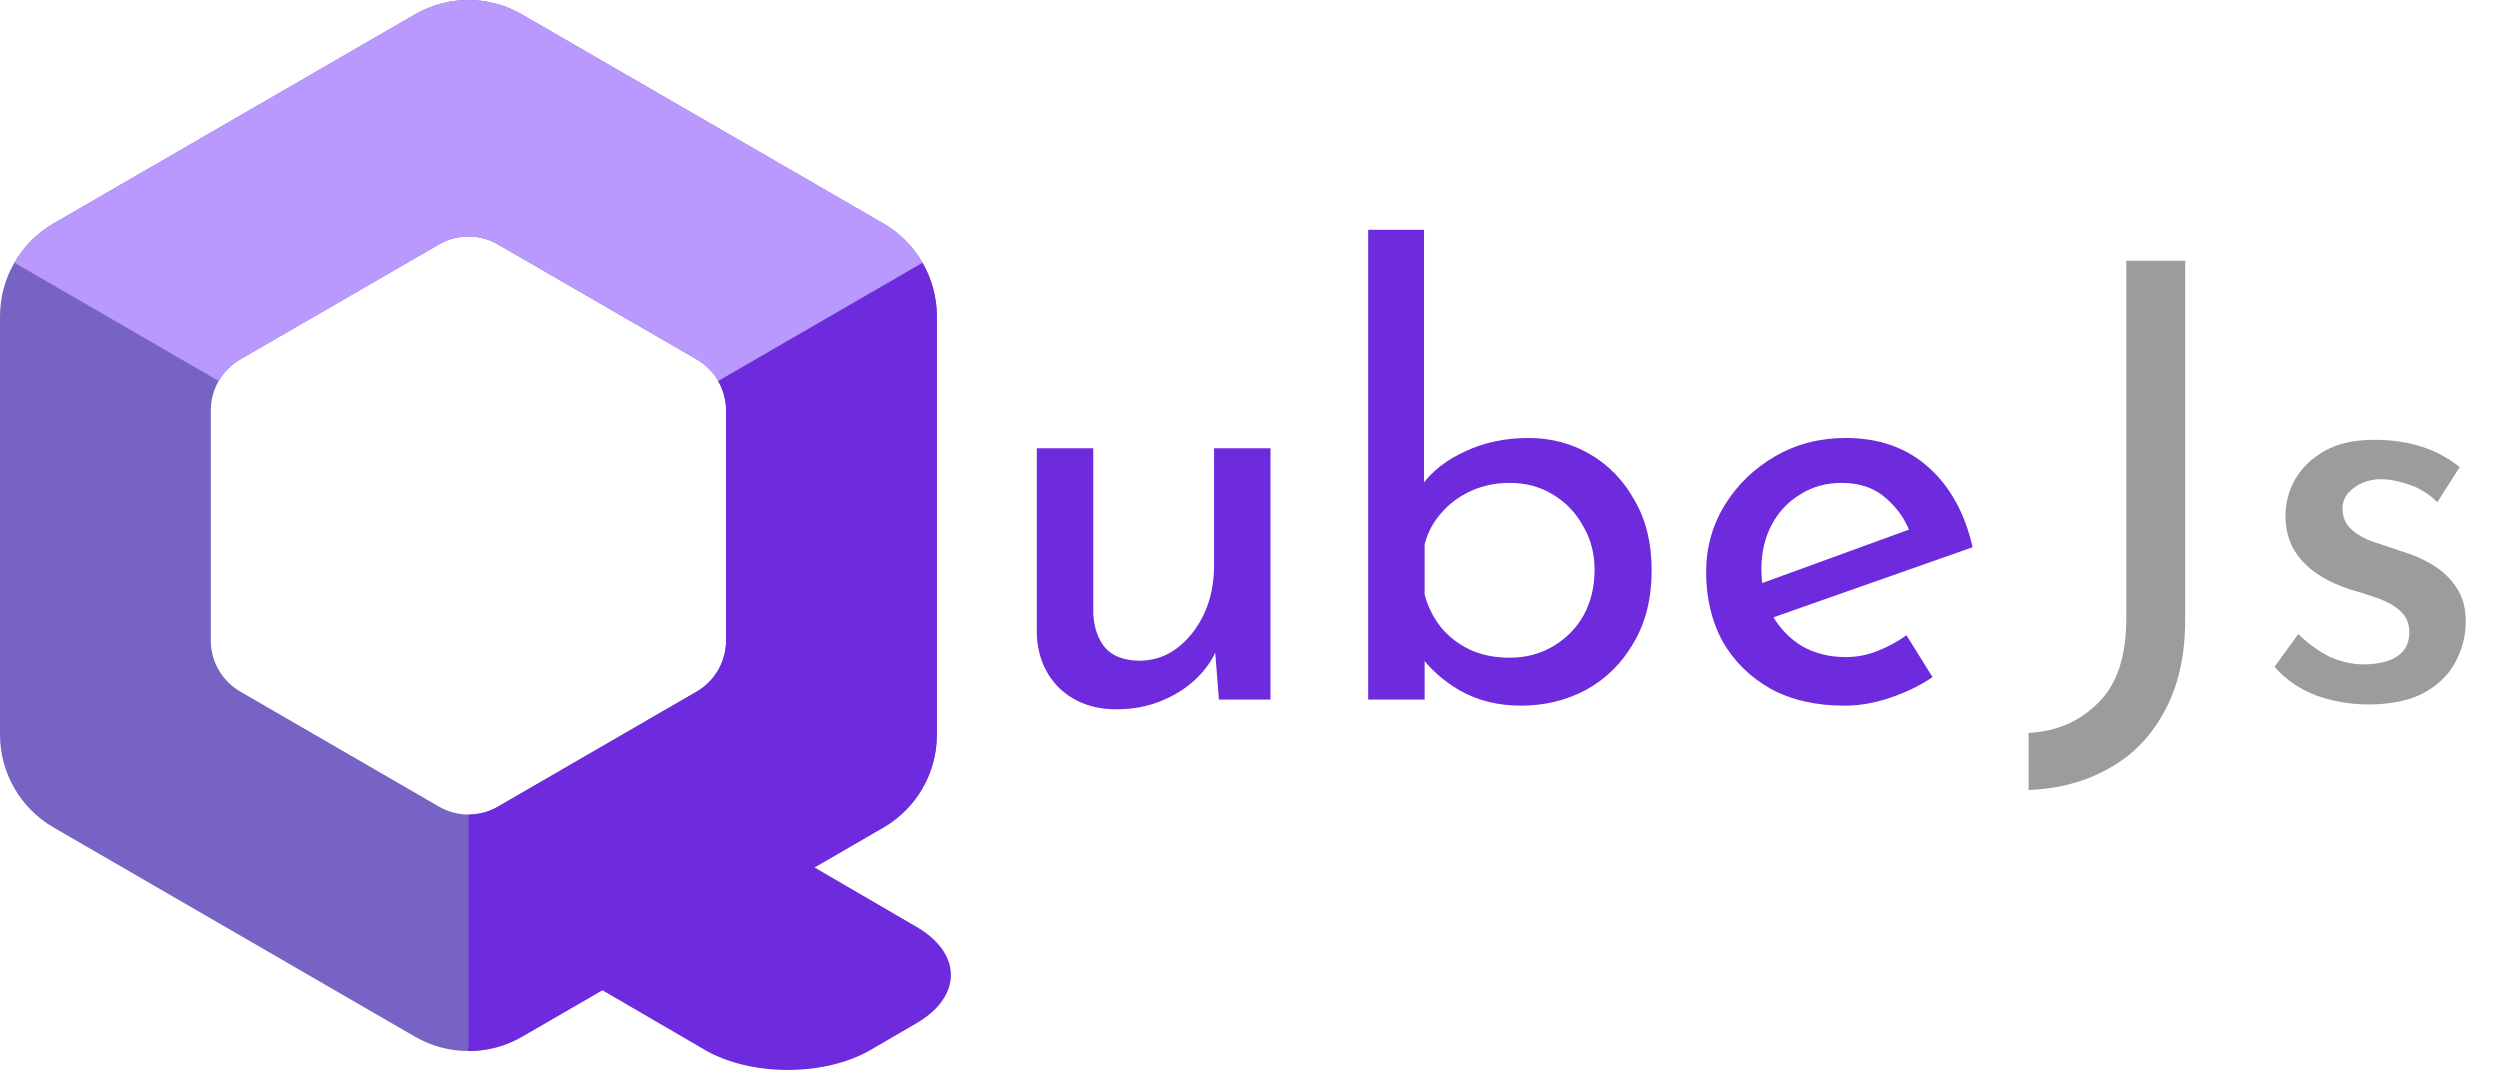
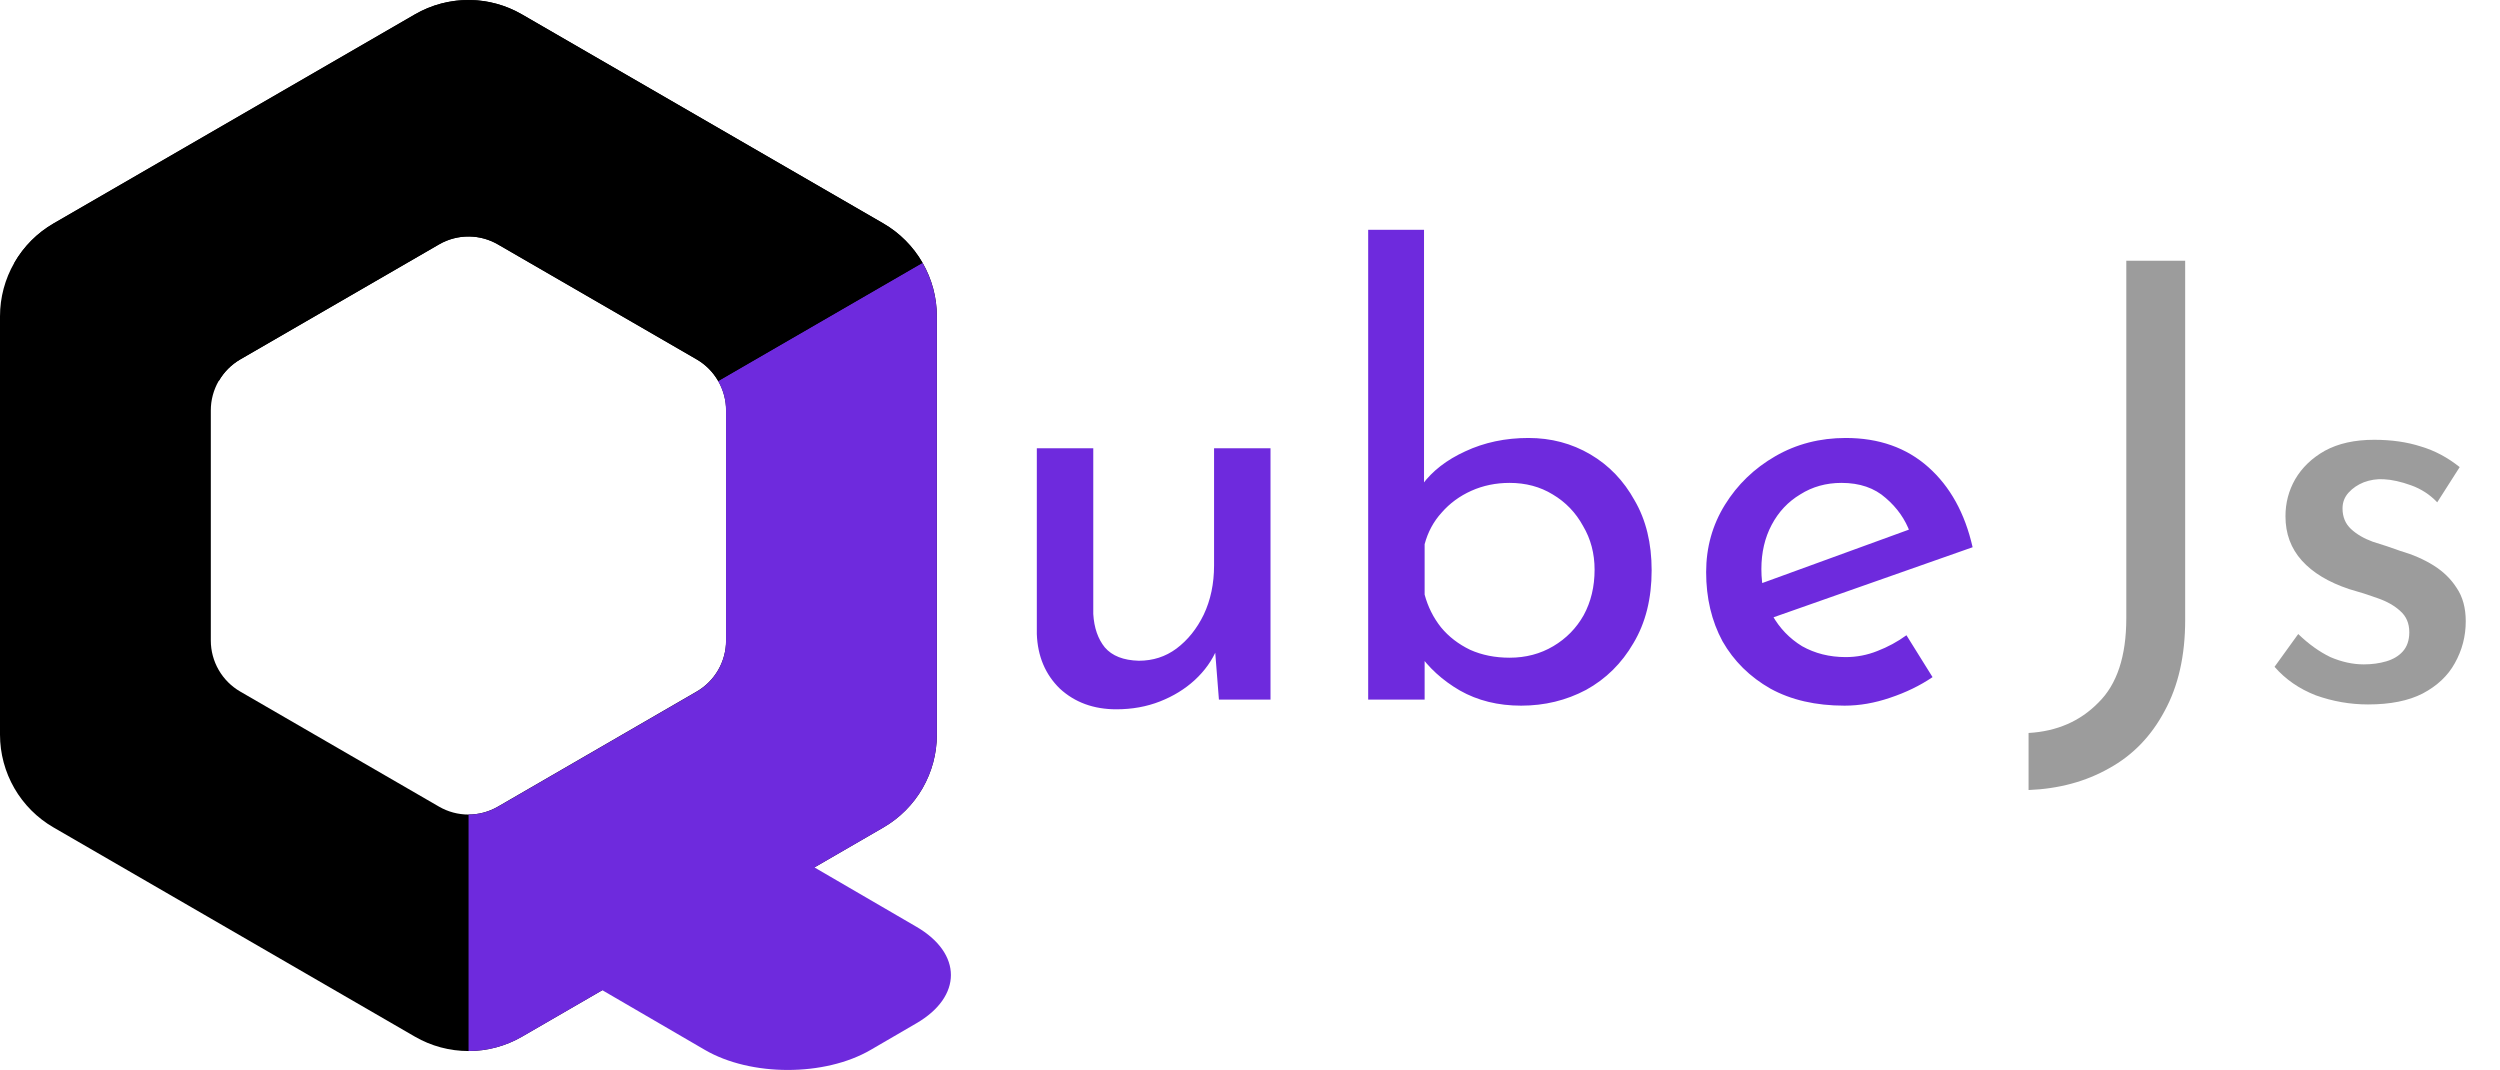
<svg xmlns="http://www.w3.org/2000/svg" viewBox="0 0 243 104" fill="none">
-   <path d="M45.778 0.003C43.869 -0.041 41.984 0.443 40.332 1.401L5.202 21.721C3.621 22.636 2.308 23.952 1.395 25.536C0.481 27.121 0 28.918 0 30.748L0 71.412C0.002 73.24 0.484 75.035 1.397 76.618C2.31 78.2 3.623 79.514 5.202 80.427L40.332 100.764C41.913 101.679 43.706 102.161 45.532 102.161C47.357 102.161 49.151 101.679 50.731 100.764L85.867 80.427C87.445 79.513 88.757 78.199 89.669 76.617C90.581 75.034 91.062 73.24 91.064 71.412V30.747C91.064 28.918 90.584 27.121 89.671 25.537C88.759 23.953 87.447 22.637 85.867 21.722L50.731 1.401C49.223 0.526 47.52 0.045 45.778 0.002V0.003ZM45.665 22.987C46.624 23.009 47.561 23.272 48.392 23.753L67.716 34.931C68.586 35.434 69.308 36.158 69.809 37.03C70.311 37.901 70.576 38.89 70.575 39.896V62.264C70.574 63.268 70.309 64.254 69.807 65.124C69.305 65.993 68.584 66.715 67.716 67.218L48.392 78.406C47.522 78.909 46.537 79.174 45.533 79.174C44.53 79.174 43.544 78.909 42.675 78.406L23.349 67.218C22.481 66.715 21.761 65.993 21.259 65.124C20.757 64.254 20.492 63.268 20.491 62.264V39.896C20.49 38.89 20.754 37.901 21.256 37.029C21.758 36.158 22.48 35.434 23.349 34.931L42.675 23.753C43.583 23.227 44.617 22.963 45.666 22.987H45.665Z" fill="#7763C3" />
+   <path d="M45.778 0.003C43.869 -0.041 41.984 0.443 40.332 1.401L5.202 21.721C3.621 22.636 2.308 23.952 1.395 25.536C0.481 27.121 0 28.918 0 30.748L0 71.412C0.002 73.24 0.484 75.035 1.397 76.618C2.31 78.2 3.623 79.514 5.202 80.427L40.332 100.764C41.913 101.679 43.706 102.161 45.532 102.161C47.357 102.161 49.151 101.679 50.731 100.764L85.867 80.427C87.445 79.513 88.757 78.199 89.669 76.617C90.581 75.034 91.062 73.24 91.064 71.412V30.747C91.064 28.918 90.584 27.121 89.671 25.537C88.759 23.953 87.447 22.637 85.867 21.722L50.731 1.401C49.223 0.526 47.52 0.045 45.778 0.002V0.003ZM45.665 22.987C46.624 23.009 47.561 23.272 48.392 23.753L67.716 34.931C68.586 35.434 69.308 36.158 69.809 37.03C70.311 37.901 70.576 38.89 70.575 39.896V62.264C70.574 63.268 70.309 64.254 69.807 65.124C69.305 65.993 68.584 66.715 67.716 67.218L48.392 78.406C47.522 78.909 46.537 79.174 45.533 79.174C44.53 79.174 43.544 78.909 42.675 78.406L23.349 67.218C22.481 66.715 21.761 65.993 21.259 65.124C20.757 64.254 20.492 63.268 20.491 62.264V39.896C20.49 38.89 20.754 37.901 21.256 37.029C21.758 36.158 22.48 35.434 23.349 34.931L42.675 23.753C43.583 23.227 44.617 22.963 45.666 22.987H45.665Z" fill="currentColor" />
  <path d="M89.669 25.553L69.802 37.045C70.305 37.916 70.57 38.904 70.57 39.91V62.272C70.57 63.277 70.305 64.265 69.803 65.135C69.302 66.006 68.58 66.729 67.712 67.232L48.393 78.415C47.526 78.914 46.544 79.176 45.544 79.175V102.16C47.365 102.161 49.154 101.682 50.732 100.773L58.547 96.249L68.52 102.053C72.981 104.649 80.163 104.649 84.623 102.053L89.083 99.458C93.544 96.862 93.544 92.682 89.083 90.086L79.165 84.314L85.866 80.435C87.445 79.521 88.756 78.207 89.669 76.625C90.581 75.043 91.062 73.248 91.064 71.42V30.762C91.063 28.933 90.582 27.136 89.669 25.553V25.553Z" fill="#6E2ADD" />
-   <path d="M1.405 25.535L21.268 37.034C21.769 36.162 22.49 35.438 23.358 34.934L42.681 23.753C43.55 23.251 44.535 22.987 45.538 22.987C46.541 22.987 47.526 23.252 48.395 23.755L67.719 34.933C68.583 35.436 69.3 36.157 69.8 37.025L89.658 25.533C88.749 23.952 87.441 22.639 85.866 21.724L50.727 1.395C49.147 0.482 47.356 0.001 45.533 0C43.709 -2.09431e-05 41.918 0.48 40.338 1.392L5.209 21.721C3.629 22.637 2.317 23.952 1.405 25.536V25.535Z" fill="#BA99FF" />
+   <path d="M1.405 25.535L21.268 37.034C21.769 36.162 22.49 35.438 23.358 34.934L42.681 23.753C43.55 23.251 44.535 22.987 45.538 22.987C46.541 22.987 47.526 23.252 48.395 23.755L67.719 34.933C68.583 35.436 69.3 36.157 69.8 37.025L89.658 25.533C88.749 23.952 87.441 22.639 85.866 21.724L50.727 1.395C49.147 0.482 47.356 0.001 45.533 0C43.709 -2.09431e-05 41.918 0.48 40.338 1.392L5.209 21.721C3.629 22.637 2.317 23.952 1.405 25.536V25.535Z" fill="currentColor" />
  <path d="M108.508 68.944C106.305 68.944 104.476 68.275 103.021 66.938C101.605 65.561 100.858 63.791 100.779 61.628V43.574H106.266V59.681C106.345 61.018 106.718 62.1 107.387 62.926C108.095 63.752 109.196 64.185 110.691 64.224C112.068 64.224 113.287 63.831 114.349 63.044C115.45 62.218 116.335 61.117 117.004 59.74C117.673 58.324 118.007 56.731 118.007 54.961V43.574H123.494V68H118.479L118.007 61.982L118.302 63.044C117.83 64.185 117.102 65.207 116.119 66.112C115.175 66.977 114.054 67.666 112.756 68.177C111.458 68.688 110.042 68.944 108.508 68.944ZM147.855 68.59C145.613 68.59 143.627 68.098 141.896 67.115C140.205 66.132 138.848 64.893 137.825 63.398L138.474 61.687V68H132.987V22.334H138.415V49.179L138.238 47.114C139.221 45.777 140.618 44.695 142.427 43.869C144.276 43.004 146.321 42.571 148.563 42.571C150.766 42.571 152.772 43.102 154.581 44.164C156.39 45.226 157.826 46.721 158.888 48.648C159.989 50.536 160.54 52.798 160.54 55.433C160.54 58.186 159.95 60.546 158.77 62.513C157.629 64.48 156.095 65.994 154.168 67.056C152.241 68.079 150.136 68.59 147.855 68.59ZM146.734 63.929C148.307 63.929 149.723 63.555 150.982 62.808C152.241 62.061 153.224 61.058 153.932 59.799C154.64 58.501 154.994 57.026 154.994 55.374C154.994 53.801 154.62 52.385 153.873 51.126C153.165 49.828 152.182 48.805 150.923 48.058C149.704 47.311 148.307 46.937 146.734 46.937C145.397 46.937 144.158 47.193 143.017 47.704C141.876 48.215 140.913 48.923 140.126 49.828C139.339 50.693 138.789 51.716 138.474 52.896V57.793C138.789 58.973 139.32 60.035 140.067 60.979C140.814 61.884 141.758 62.611 142.899 63.162C144.04 63.673 145.318 63.929 146.734 63.929ZM179.289 68.59C176.496 68.59 174.097 68.039 172.091 66.938C170.085 65.797 168.531 64.263 167.43 62.336C166.368 60.369 165.837 58.127 165.837 55.61C165.837 53.211 166.446 51.028 167.666 49.061C168.885 47.094 170.517 45.521 172.563 44.341C174.608 43.161 176.889 42.571 179.407 42.571C182.632 42.571 185.307 43.515 187.431 45.403C189.555 47.291 190.99 49.887 191.738 53.191L171.619 60.271L170.321 57.026L186.841 51.008L185.661 51.775C185.189 50.477 184.402 49.356 183.301 48.412C182.199 47.429 180.764 46.937 178.994 46.937C177.499 46.937 176.162 47.311 174.982 48.058C173.802 48.766 172.877 49.749 172.209 51.008C171.54 52.267 171.206 53.702 171.206 55.315C171.206 57.006 171.56 58.501 172.268 59.799C172.976 61.058 173.939 62.061 175.159 62.808C176.417 63.516 177.833 63.87 179.407 63.87C180.469 63.87 181.491 63.673 182.475 63.28C183.497 62.887 184.441 62.375 185.307 61.746L187.844 65.817C186.624 66.643 185.248 67.312 183.714 67.823C182.219 68.334 180.744 68.59 179.289 68.59Z" fill="#6E2ADD" />
  <path d="M212.399 60.271C212.399 63.732 211.73 66.682 210.393 69.121C209.095 71.56 207.305 73.408 205.024 74.667C202.743 75.965 200.127 76.673 197.177 76.791V71.245C199.93 71.088 202.192 70.104 203.962 68.295C205.771 66.525 206.676 63.791 206.676 60.094V25.343H212.399V60.271ZM230.172 68.472C228.441 68.472 226.75 68.177 225.098 67.587C223.485 66.958 222.148 66.033 221.086 64.814L223.387 61.628C224.409 62.611 225.452 63.359 226.514 63.87C227.615 64.342 228.697 64.578 229.759 64.578C230.545 64.578 231.273 64.48 231.942 64.283C232.61 64.086 233.141 63.772 233.535 63.339C233.967 62.867 234.184 62.238 234.184 61.451C234.184 60.586 233.889 59.897 233.299 59.386C232.748 58.875 232.02 58.462 231.116 58.147C230.25 57.832 229.326 57.537 228.343 57.262C226.337 56.593 224.803 55.669 223.741 54.489C222.679 53.309 222.148 51.873 222.148 50.182C222.148 48.884 222.462 47.684 223.092 46.583C223.76 45.442 224.724 44.518 225.983 43.81C227.281 43.102 228.874 42.748 230.762 42.748C232.453 42.748 233.967 42.964 235.305 43.397C236.642 43.79 237.901 44.459 239.081 45.403L236.898 48.825C236.19 48.078 235.344 47.527 234.361 47.173C233.377 46.819 232.492 46.622 231.706 46.583C231.037 46.544 230.388 46.642 229.759 46.878C229.169 47.114 228.677 47.448 228.284 47.881C227.89 48.314 227.694 48.825 227.694 49.415C227.694 50.241 227.969 50.91 228.52 51.421C229.07 51.932 229.778 52.345 230.644 52.66C231.548 52.935 232.433 53.23 233.299 53.545C234.518 53.899 235.6 54.371 236.544 54.961C237.488 55.551 238.235 56.279 238.786 57.144C239.376 58.009 239.671 59.091 239.671 60.389C239.671 61.844 239.317 63.201 238.609 64.46C237.94 65.679 236.898 66.663 235.482 67.41C234.105 68.118 232.335 68.472 230.172 68.472Z" fill="#9C9C9C" />
</svg>
